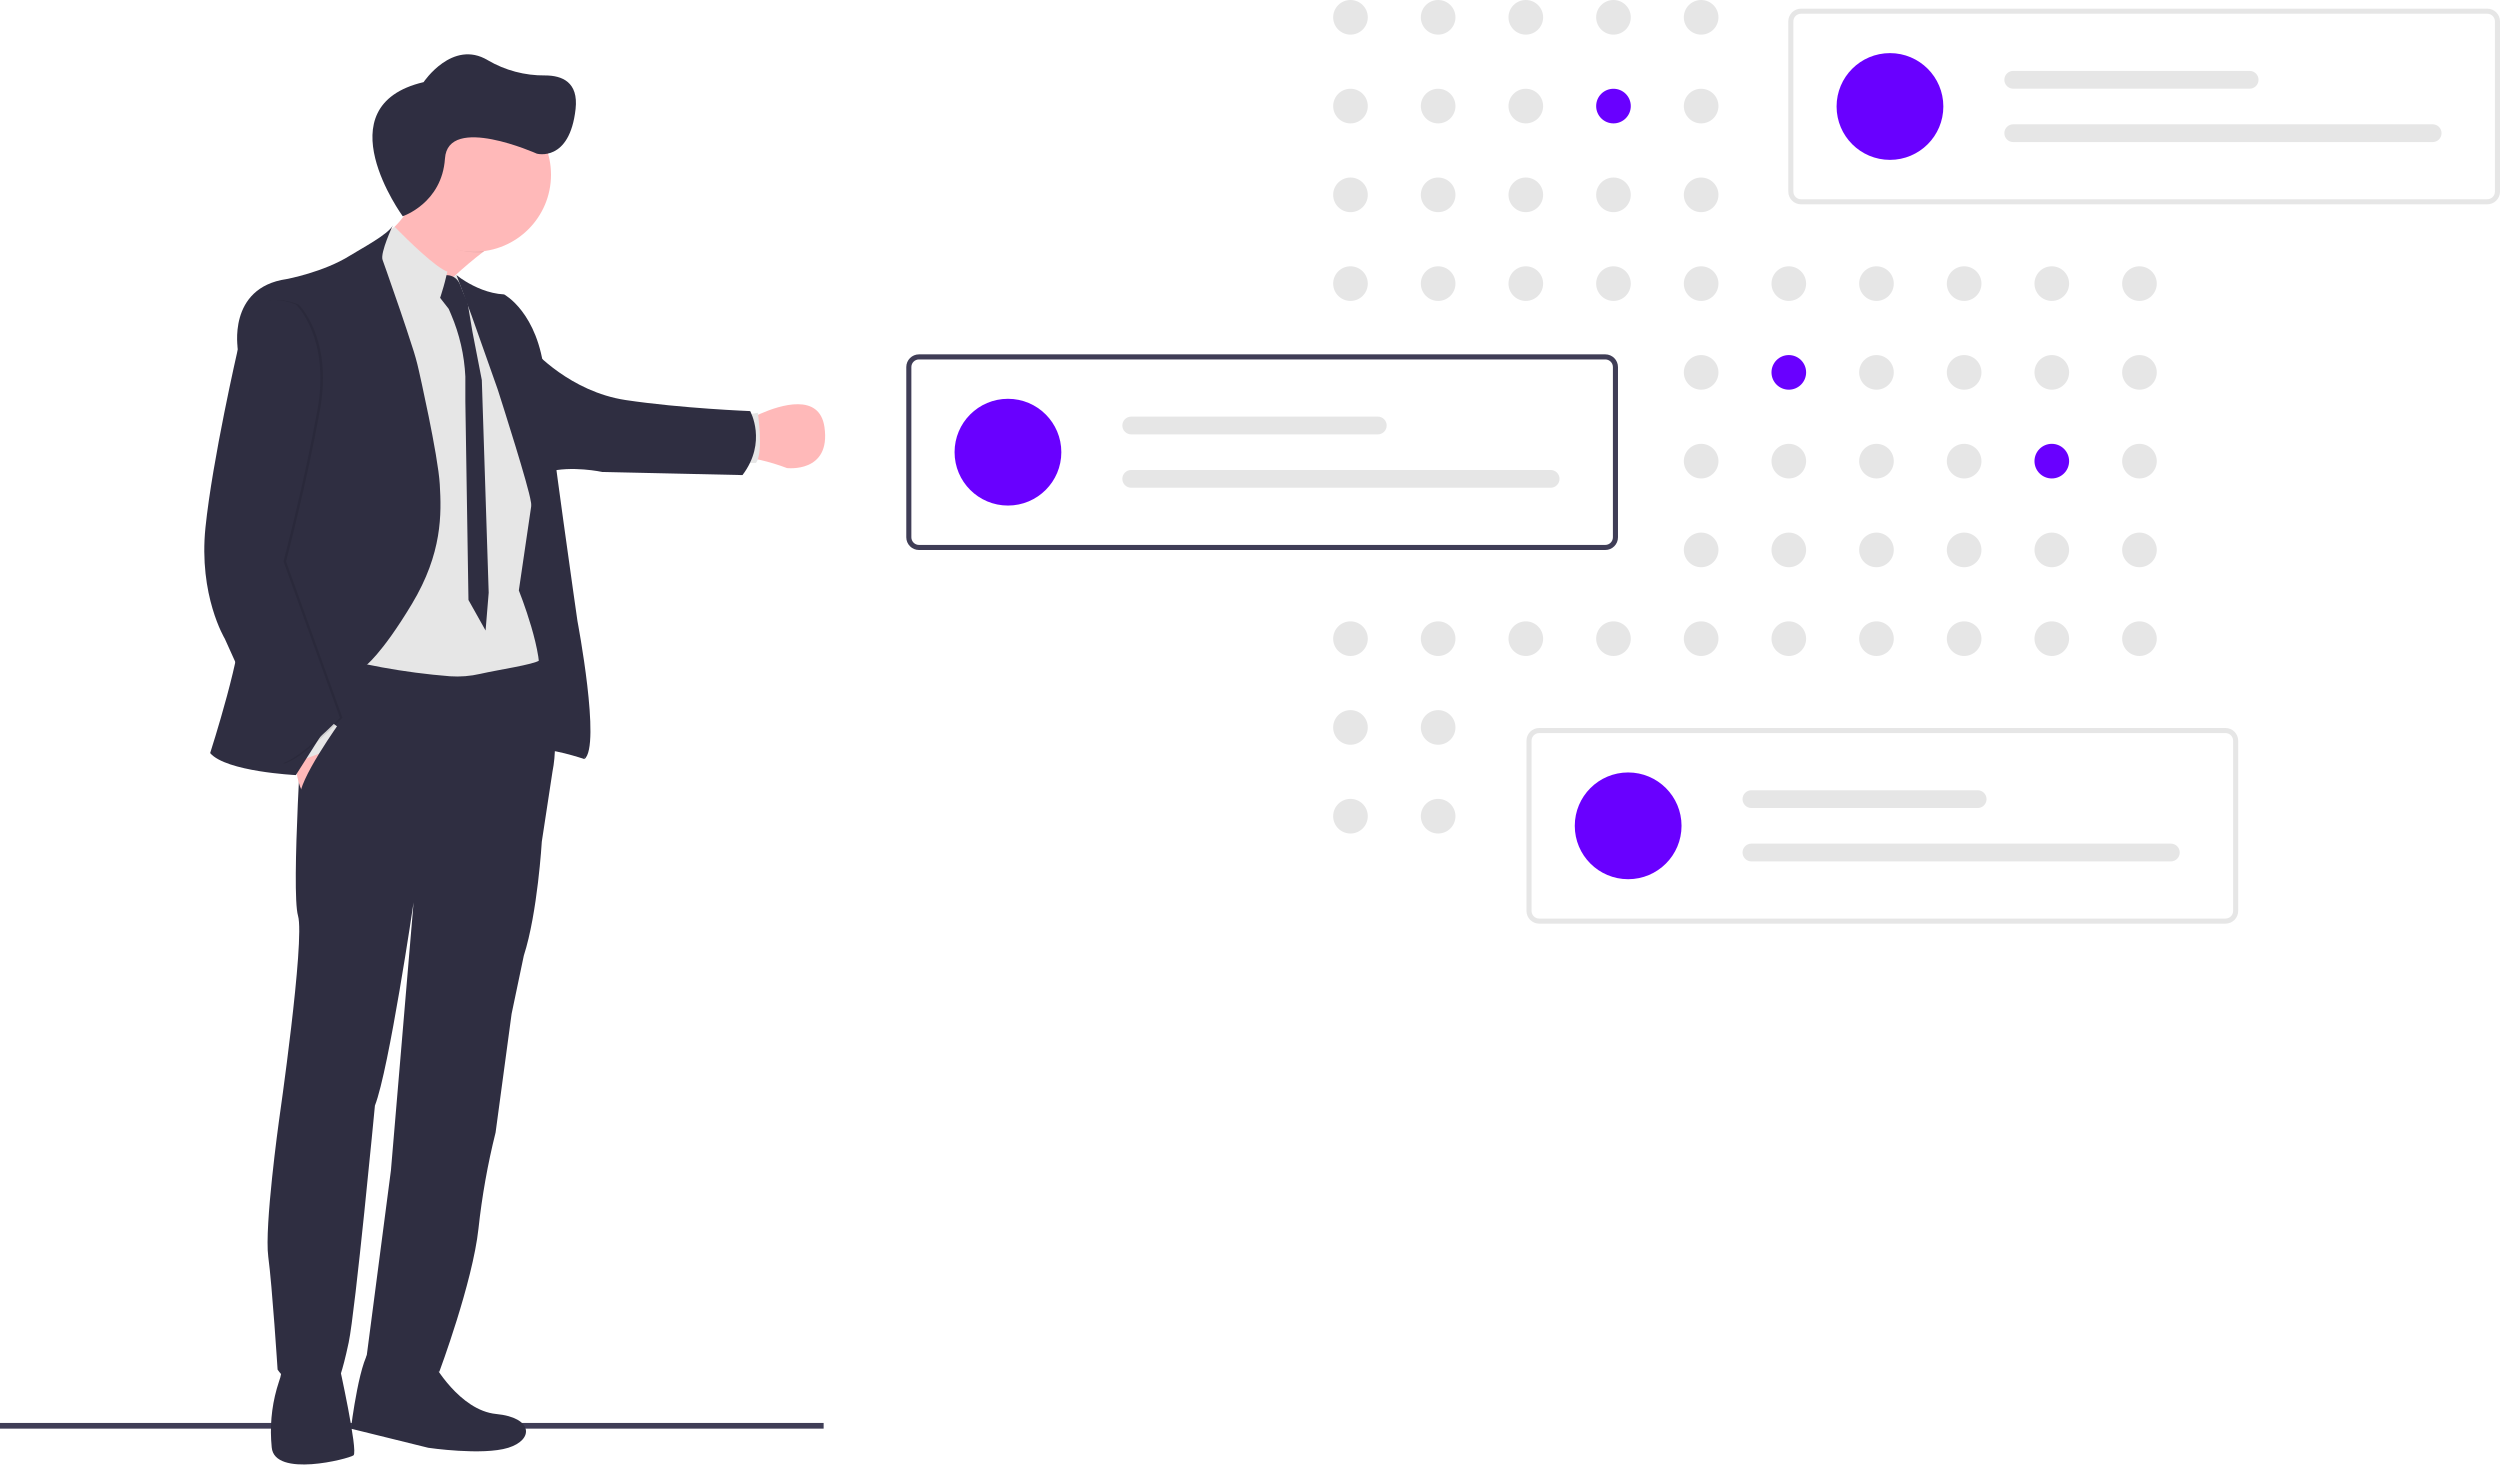
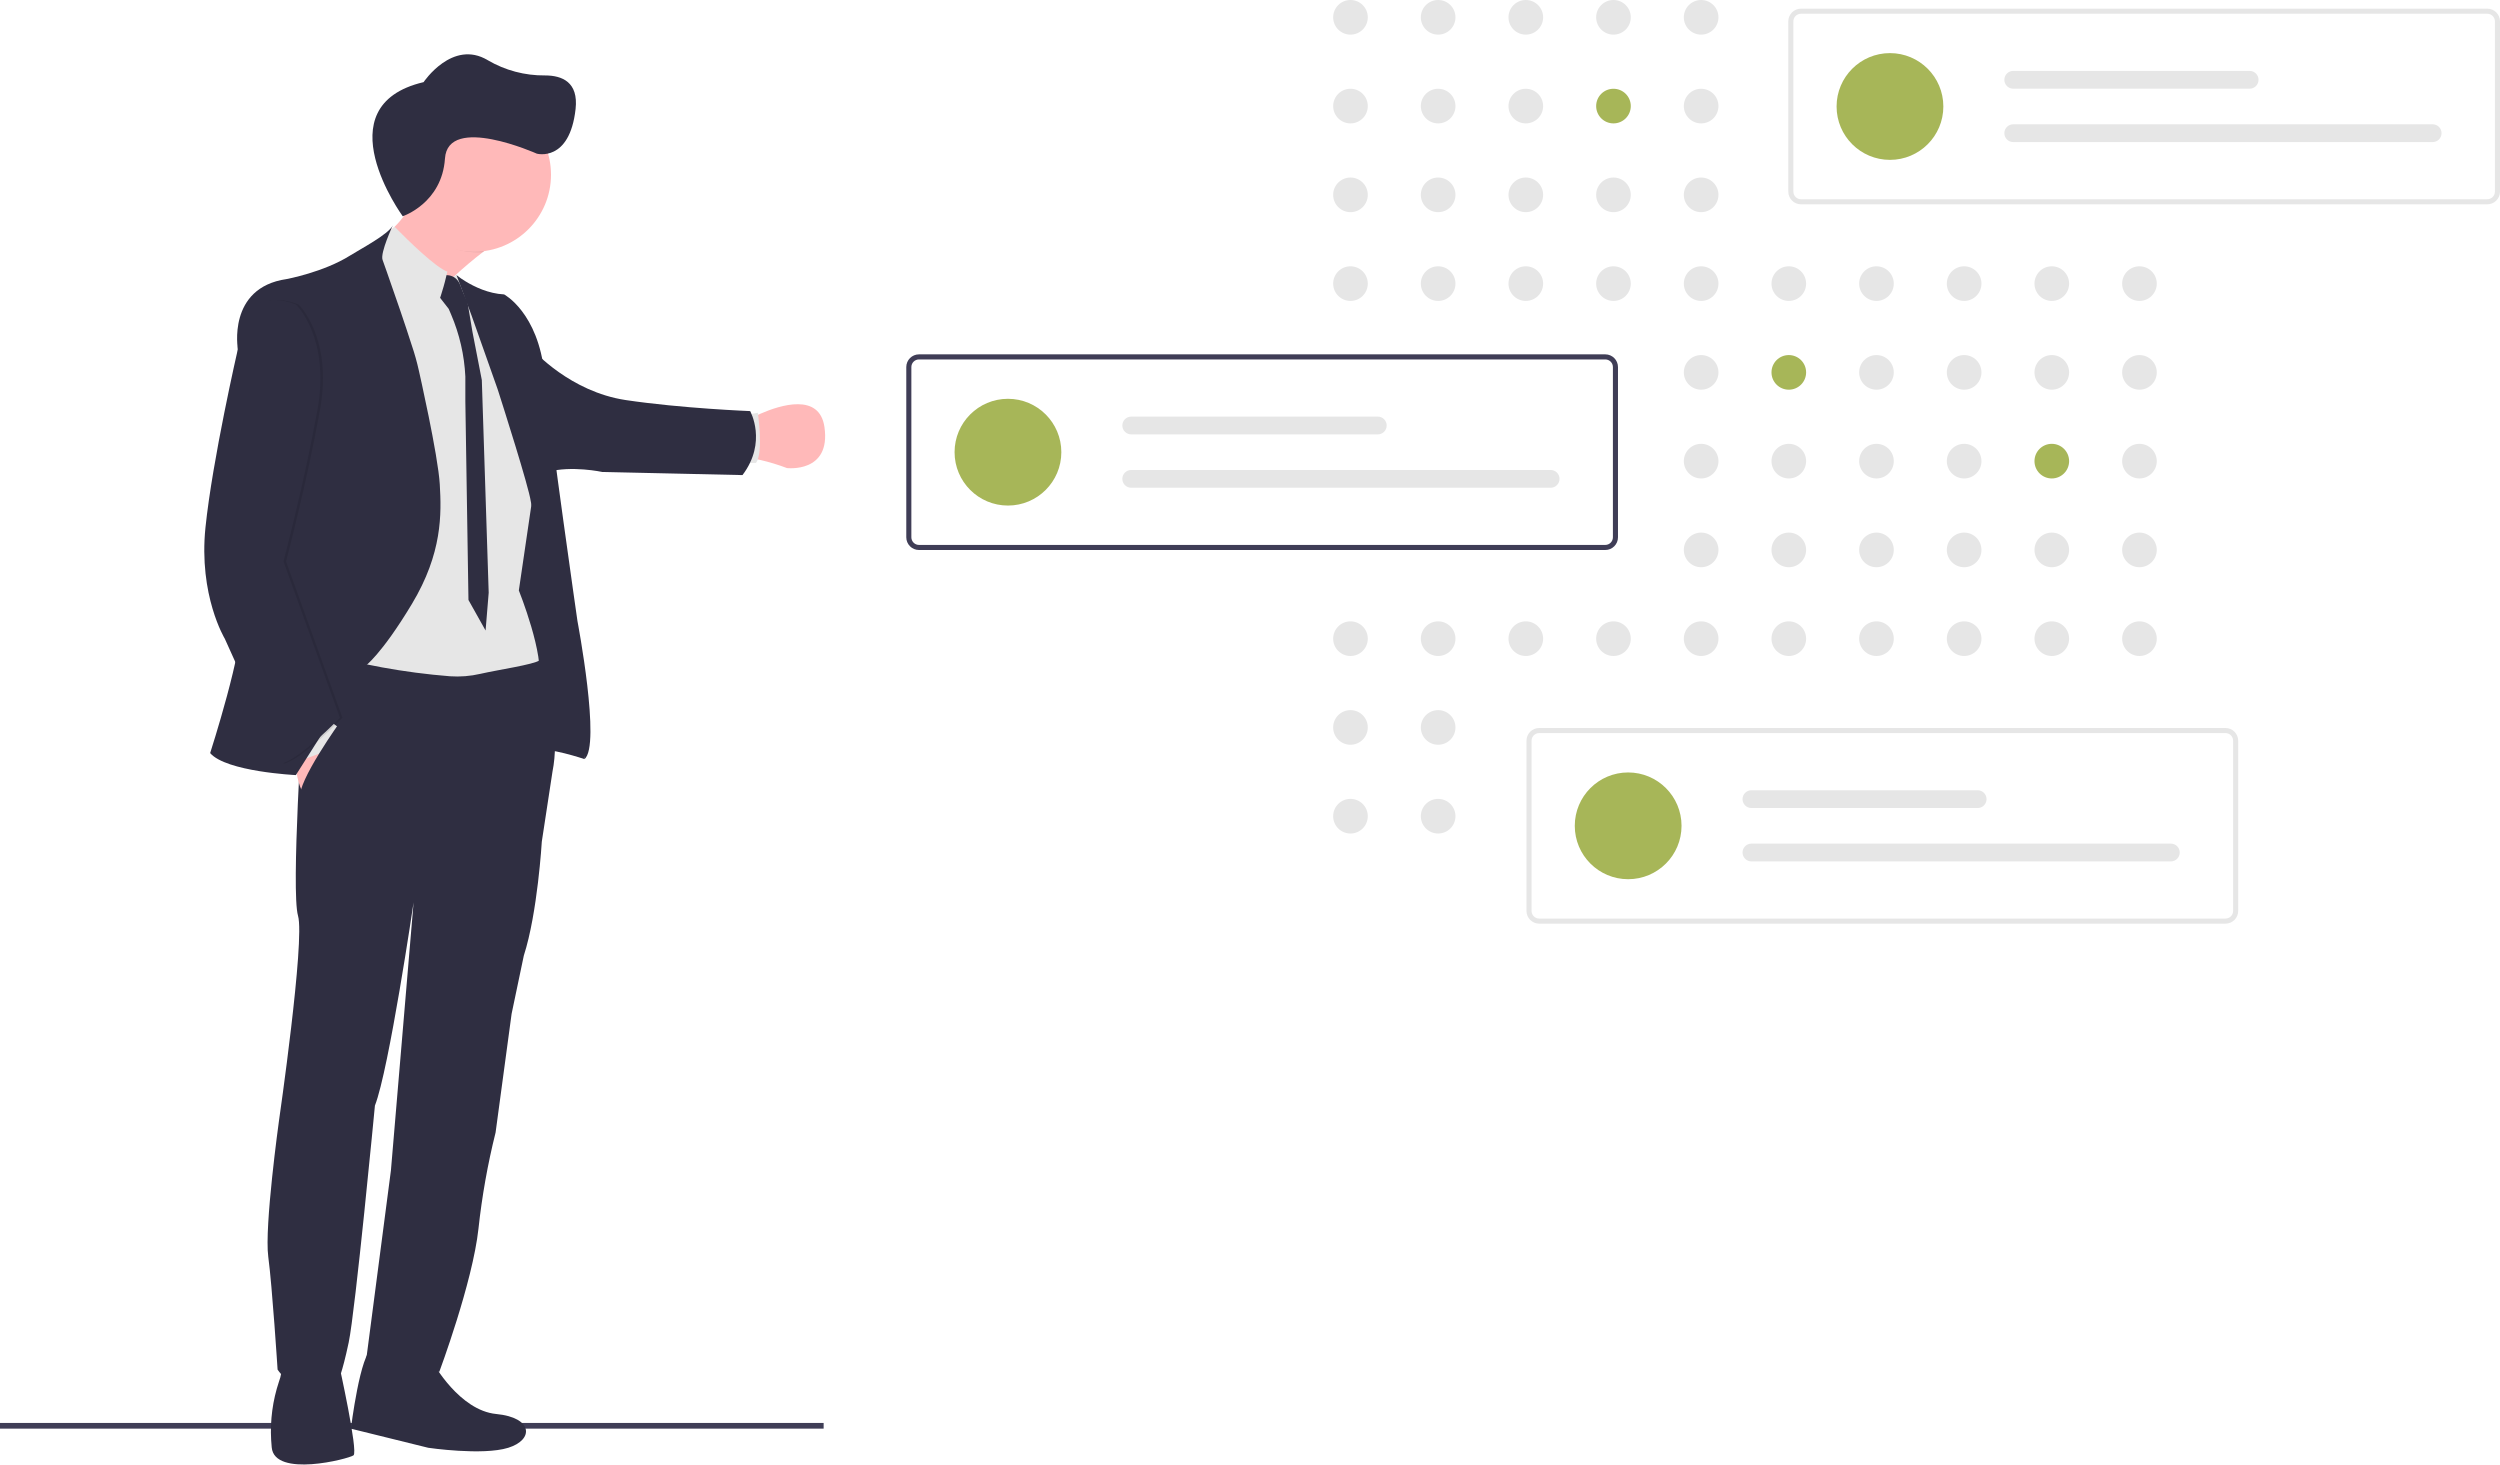
<svg xmlns="http://www.w3.org/2000/svg" id="e9ecc617-883f-4dfc-9a55-ce5b125f3ffd" data-name="Layer 1" width="983.548" height="576.157" viewBox="0 0 983.548 576.157">
  <defs>
    <linearGradient id="ba860033-8b14-4705-9ef7-06625c8932b0" x1="-566.545" y1="517.532" x2="-566.545" y2="599.344" gradientTransform="translate(-265.63 868.28) rotate(180)" gradientUnits="userSpaceOnUse">
      <stop offset="0" stop-color="gray" stop-opacity="0.25" />
      <stop offset="0.54" stop-color="gray" stop-opacity="0.12" />
      <stop offset="1" stop-color="gray" stop-opacity="0.1" />
    </linearGradient>
  </defs>
  <rect y="559.813" width="324.033" height="2.241" fill="#3f3d56" />
  <path d="M312.757,342.245c.937,3.01,1.768,5.88,2.467,8.346l-.436.156C314.245,348.462,313.554,345.501,312.757,342.245Zm-26.018-73.268-.132.074.123-.115Z" transform="translate(-108.2259 -161.9214)" fill="url(#ba860033-8b14-4705-9ef7-06625c8932b0)" />
  <path d="M254.849,692.338c-4.893,1.571-8.569,31.651-8.569,31.651l30.426,7.516s21.339,3.149,31.478,0,9.794-11.891-4.72-13.289-24.834-20.106-24.834-20.106S259.742,690.767,254.849,692.338Z" transform="translate(-108.2259 -161.9214)" fill="#2f2e41" />
  <path d="M219.144,698.456a18.325,18.325,0,0,1-1.184,7.064,61.724,61.724,0,0,0-3.059,22.901q.099,1.39.222,2.911c1.053,12.063,30.237,4.556,32.177,3.149s-5.756-36.026-5.756-36.026S218.659,693.563,219.144,698.456Z" transform="translate(-108.2259 -161.9214)" fill="#2f2e41" />
  <path d="M251.091,260.153a.09.09,0,0,1,.016.033c.617,1.513,23.535,57.71,19.39,39.331a11.241,11.241,0,0,1-.247-1.661c-.354-4.514,1.776-9.481,5.205-14.415a71.056,71.056,0,0,1,7.261-8.684c1.324-1.373,2.697-2.714,4.087-4.013,3.816-3.577,7.787-6.85,11.307-9.58,6.324-4.934,11.208-8.067,11.208-8.067s-44.323-51.674-41.182-29.381c.863,6.11,4.465,12.203,2.023,17.861a30.867,30.867,0,0,1-6.694,9.564,50.651,50.651,0,0,1-7.245,5.945c-1.11.748-2.113,1.373-2.927,1.85C251.938,259.733,251.091,260.153,251.091,260.153Z" transform="translate(-108.2259 -161.9214)" fill="#ffb9b9" />
  <path d="M403.071,326.794s1.743-.97,4.375-2.13c7.738-3.371,23.189-8.305,25.138,5.279,2.623,18.223-14.752,16.126-14.752,16.126a81.178,81.178,0,0,0-10.534-3.199,13.531,13.531,0,0,0-5.403-.337Z" transform="translate(-108.2259 -161.9214)" fill="#ffb9b9" />
  <path d="M400.424,344.046h5.23c3.043-4.112.715-19.736.715-19.736l-4.547.822Z" transform="translate(-108.2259 -161.9214)" fill="#e6e6e6" />
  <path d="M306.959,370.426l.872,45.984,5.756,21.684s2.829,20.985,6.299,19.234,18.272,3.232,18.272,3.232l.699-7.779L333.874,407.06l-3.848-22.819s-2.187-17.926-3.848-28.419-15.558-2.179-15.558-2.179Z" transform="translate(-108.2259 -161.9214)" fill="#2f2e41" />
  <path d="M323.595,347.615c9.448-2.648,21.643,0,21.643,0l55.095,1.217c9.835-12.984,3.018-25.179,3.018-25.179s-27.021-1.061-48.92-4.334-36.322-19.538-36.322-19.538Z" transform="translate(-108.2259 -161.9214)" fill="#2f2e41" />
  <path d="M268.138,223.717c-3.141-22.293,41.182,29.381,41.182,29.381s-4.885,3.133-11.208,8.067c-.584.041-1.168.041-1.768.041-13.56,0-22.91-8.486-28.288-19.999C270.218,236.084,269.108,230.542,268.138,223.717Z" transform="translate(-108.2259 -161.9214)" opacity="0.1" style="isolation:isolate" />
  <path d="M264.404,230.597a30.299,30.299,0,1,1,0.0.147Q264.404,230.671,264.404,230.597Z" transform="translate(-108.2259 -161.9214)" fill="#ffb9b9" />
  <path d="M249.463,360.813l1.645-100.66,17.573,9.202,14.58,3.454,3.692-2.154.263-.156.6-.345s.197.428.576,1.209c3.191,6.751,18.716,39.767,18.387,42.596-.345,3.141,11.076,42.743,11.076,42.743h0l-5.509,37.507s10.452,26.051,7.689,35.672-78.12,2.969-78.12,2.969Z" transform="translate(-108.2259 -161.9214)" fill="#e6e6e6" />
  <path d="M278.894,275.917l5.855,7.516.946,2.196a70.794,70.794,0,0,1,5.608,24.423v9.753l1.225,78.161,6.735,12.014,1.225-14.867-2.705-83.671L294.106,292.528l-2.006-11.981a53.027,53.027,0,0,1-2.804-6.472c-2.006-5.156-7.171-3.758-7.171-3.758Z" transform="translate(-108.2259 -161.9214)" fill="#2f2e41" />
  <path d="M253.122,258.516l.173.419,1.225,3.01,1.381,3.363a28.057,28.057,0,0,1,4.506,3.569c4.671,4.194,11.447,10.937,15.048,14.563,1.521,1.53,2.475,2.5,2.475,2.5,1.784-1.587,3.577-6.891,4.786-11.184.197-.683.37-1.34.534-1.949.609-2.327.979-4.005.979-4.005-4.58-1.636-15.27-12.088-20.763-17.663a50.651,50.651,0,0,1-7.245,5.945C255.91,256.214,253.122,258.516,253.122,258.516Z" transform="translate(-108.2259 -161.9214)" fill="#e6e6e6" />
  <path d="M291.368,272.611c3.429,2.097,9.004,4.827,15.188,5.139,0,0,13.396,7.088,15.879,31.347s12.976,97.173,12.976,97.173,9.341,49.166,2.763,54.273l-7.343-60.185s-12.853-34.759-13.782-41.19c-.822-5.855-11.044-37.868-12.836-43.476-.181-.526-.271-.822-.271-.822L293.72,285.966l-5.904-15.821A32.07,32.07,0,0,0,291.368,272.611Z" transform="translate(-108.2259 -161.9214)" fill="#2f2e41" />
  <path d="M217.96,602.993s10.312-71.18,7.516-80.784,1.924-80.587,1.924-80.587l1.554-13.313.872-7.508.37-3.141,1.801.551a265.689,265.689,0,0,0,53.278,9.769,40.639,40.639,0,0,0,11.924-.954c7.138-1.628,20.936-3.626,23.346-5.337,0,0,.822,2.212,1.85,5.83,2.368,8.363,5.937,24.349,3.191,37.966l-4.202,27.539s-1.653,28.066-7.08,44.857L309.5,560.784l-6.299,46.683a279.587,279.587,0,0,0-6.735,37.827c-2.294,21.166-15.394,56.279-15.394,56.279s-27.844,3.848-28.666-5.592l9.621-73.622,8.914-105.437s-9.662,65.785-15.213,79.954c0,0-7.697,80.76-10.32,93.201s-4.366,15.731-4.366,15.731-16.265,5.954-23.609-5.065c0,0-2.097-32.687-3.668-44.405C212.187,644.602,217.96,602.993,217.96,602.993Z" transform="translate(-108.2259 -161.9214)" fill="#2f2e41" />
  <path d="M230.747,443.686l11.512,5.6-13.724,25.878c-5.156-4.811-4.547-23.954-4.547-23.954Z" transform="translate(-108.2259 -161.9214)" fill="#ffb9b9" />
  <polygon points="127.472 281.765 132.718 285.876 125.728 296.459 116.198 299.954 115.408 292.956 127.472 281.765" fill="#e6e6e6" />
  <g opacity="0.1">
    <path d="M320.552,421.788a.249.249,0,0,1-.049-.123,4.359,4.359,0,0,1-.46.263Z" transform="translate(-108.2259 -161.9214)" />
  </g>
  <path d="M190.906,458.199c6.291,7.343,33.715,8.659,33.715,8.659l21.372-33.682,5.764-9.078s6.422-4.457,18.494-24.53,11.66-35.532,10.994-47.078-8.223-44.726-8.223-44.726a93.13,93.13,0,0,0-2.771-9.909c-2.623-8.272-6.595-19.768-9.843-28.978-.584-1.661-1.143-3.248-1.678-4.728-.987-2.812,4.029-13.527,4.029-13.527-1.768,3.544-12.902,9.374-16.775,11.817-10.443,6.579-25.023,9.276-25.023,9.276-23.477,3.413-19.143,27.671-19.143,27.671s-.263,94.295,1.184,105.577S190.906,458.199,190.906,458.199Z" transform="translate(-108.2259 -161.9214)" fill="#2f2e41" />
  <path d="M202.838,299.378s-9.966,43.287-12.721,70.037,7.606,43.797,7.606,43.797l22.161,49.183c7.606-1.957,23.082-18.091,23.082-18.091l-22.203-61.509s8.231-31.059,13.379-59.667-8.495-41.445-8.495-41.445C202.829,273.031,202.838,299.378,202.838,299.378Z" transform="translate(-108.2259 -161.9214)" opacity="0.1" style="isolation:isolate" />
  <path d="M201.785,299.378s-9.966,43.287-12.721,70.037,7.606,43.797,7.606,43.797l22.203,49.183c7.606-1.957,23.082-18.091,23.082-18.091l-22.203-61.509s8.24-31.059,13.371-59.667-8.519-41.445-8.519-41.445C201.785,273.031,201.785,299.378,201.785,299.378Z" transform="translate(-108.2259 -161.9214)" fill="#2f2e41" />
  <path d="M245.582,452.082l-6.118,17.491-6.817,9.35s-5.107,3.413-6.381-2.969,15.994-30.343,15.994-30.343C244.99,444.533,245.582,452.082,245.582,452.082Z" transform="translate(-108.2259 -161.9214)" fill="#2f2e41" />
  <path d="M266.669,246.999s-31.658-43.383,8.208-52.763c0,0,11.325-16.988,25.24-8.632a43.61,43.61,0,0,0,22.539,5.994c6.742,0,13.191,2.638,12.018,13.191-2.345,21.105-15.243,17.588-15.243,17.588s-34.977-15.671-36.149,1.917S266.669,246.999,266.669,246.999Z" transform="translate(-108.2259 -161.9214)" fill="#2f2e41" />
  <circle cx="531.305" cy="6.813" r="6.813" fill="#e6e6e6" />
  <circle cx="565.794" cy="6.813" r="6.813" fill="#e6e6e6" />
  <circle cx="600.283" cy="6.813" r="6.813" fill="#e6e6e6" />
  <circle cx="634.772" cy="6.813" r="6.813" fill="#e6e6e6" />
  <circle cx="669.261" cy="6.813" r="6.813" fill="#e6e6e6" />
  <circle cx="531.305" cy="41.735" r="6.813" fill="#e6e6e6" />
  <circle cx="565.794" cy="41.735" r="6.813" fill="#e6e6e6" />
  <circle cx="600.283" cy="41.735" r="6.813" fill="#e6e6e6" />
-   <circle cx="634.772" cy="41.735" r="6.813" fill="#6900ff" />
+   <circle cx="634.772" cy="41.735" r="6.813" fill="#a7b658" />
  <circle cx="669.261" cy="41.735" r="6.813" fill="#e6e6e6" />
  <circle cx="738.239" cy="41.735" r="6.813" fill="#e6e6e6" />
  <circle cx="531.305" cy="76.657" r="6.813" fill="#e6e6e6" />
  <circle cx="565.794" cy="76.657" r="6.813" fill="#e6e6e6" />
  <circle cx="600.283" cy="76.657" r="6.813" fill="#e6e6e6" />
  <circle cx="634.772" cy="76.657" r="6.813" fill="#e6e6e6" />
  <circle cx="669.261" cy="76.657" r="6.813" fill="#e6e6e6" />
  <circle cx="531.305" cy="111.579" r="6.813" fill="#e6e6e6" />
  <circle cx="565.794" cy="111.579" r="6.813" fill="#e6e6e6" />
  <circle cx="600.283" cy="111.579" r="6.813" fill="#e6e6e6" />
  <circle cx="634.772" cy="111.579" r="6.813" fill="#e6e6e6" />
  <circle cx="669.261" cy="111.579" r="6.813" fill="#e6e6e6" />
  <circle cx="703.75" cy="111.579" r="6.813" fill="#e6e6e6" />
  <circle cx="738.239" cy="111.579" r="6.813" fill="#e6e6e6" />
  <circle cx="772.728" cy="111.579" r="6.813" fill="#e6e6e6" />
  <circle cx="807.217" cy="111.579" r="6.813" fill="#e6e6e6" />
  <circle cx="841.706" cy="111.579" r="6.813" fill="#e6e6e6" />
  <circle cx="669.261" cy="146.501" r="6.813" fill="#e6e6e6" />
-   <circle cx="703.75" cy="146.501" r="6.813" fill="#6900ff" />
+   <circle cx="703.75" cy="146.501" r="6.813" fill="#a7b658" />
  <circle cx="738.239" cy="146.501" r="6.813" fill="#e6e6e6" />
  <circle cx="772.728" cy="146.501" r="6.813" fill="#e6e6e6" />
  <circle cx="807.217" cy="146.501" r="6.813" fill="#e6e6e6" />
  <circle cx="841.706" cy="146.501" r="6.813" fill="#e6e6e6" />
  <circle cx="669.261" cy="181.423" r="6.813" fill="#e6e6e6" />
  <circle cx="703.75" cy="181.423" r="6.813" fill="#e6e6e6" />
  <circle cx="738.239" cy="181.423" r="6.813" fill="#e6e6e6" />
  <circle cx="772.728" cy="181.423" r="6.813" fill="#e6e6e6" />
-   <circle cx="807.217" cy="181.423" r="6.813" fill="#6900ff" />
+   <circle cx="807.217" cy="181.423" r="6.813" fill="#a7b658" />
  <circle cx="841.706" cy="181.423" r="6.813" fill="#e6e6e6" />
  <circle cx="669.261" cy="216.345" r="6.813" fill="#e6e6e6" />
  <circle cx="703.75" cy="216.345" r="6.813" fill="#e6e6e6" />
  <circle cx="738.239" cy="216.345" r="6.813" fill="#e6e6e6" />
  <circle cx="772.728" cy="216.345" r="6.813" fill="#e6e6e6" />
  <circle cx="807.217" cy="216.345" r="6.813" fill="#e6e6e6" />
  <circle cx="841.706" cy="216.345" r="6.813" fill="#e6e6e6" />
  <circle cx="531.305" cy="251.267" r="6.813" fill="#e6e6e6" />
  <circle cx="565.794" cy="251.267" r="6.813" fill="#e6e6e6" />
  <circle cx="600.283" cy="251.267" r="6.813" fill="#e6e6e6" />
  <circle cx="634.772" cy="251.267" r="6.813" fill="#e6e6e6" />
  <circle cx="669.261" cy="251.267" r="6.813" fill="#e6e6e6" />
  <circle cx="703.75" cy="251.267" r="6.813" fill="#e6e6e6" />
  <circle cx="738.239" cy="251.267" r="6.813" fill="#e6e6e6" />
  <circle cx="772.728" cy="251.267" r="6.813" fill="#e6e6e6" />
  <circle cx="807.217" cy="251.267" r="6.813" fill="#e6e6e6" />
  <circle cx="841.706" cy="251.267" r="6.813" fill="#e6e6e6" />
  <circle cx="639.531" cy="448.11" r="6.813" transform="matrix(0.00406, -0.99999, 0.99999, 0.00406, 80.59854, 923.8928)" fill="#e6e6e6" />
  <circle cx="565.794" cy="286.189" r="6.813" fill="#e6e6e6" />
  <circle cx="639.531" cy="483.032" r="6.813" transform="matrix(0.00406, -0.99999, 0.99999, 0.00406, 45.67689, 958.6728)" fill="#e6e6e6" />
  <circle cx="565.794" cy="321.111" r="6.813" fill="#e6e6e6" />
  <circle cx="634.772" cy="321.111" r="6.813" fill="#e6e6e6" />
  <path d="M1086.774,242.305H816.774a5.006,5.006,0,0,1-5-5V170.33a5.006,5.006,0,0,1,5-5h270a5.006,5.006,0,0,1,5,5V237.305A5.006,5.006,0,0,1,1086.774,242.305ZM816.774,167.33a3.003,3.003,0,0,0-3,3V237.305a3.003,3.003,0,0,0,3,3h270a3.003,3.003,0,0,0,3-3V170.33a3.003,3.003,0,0,0-3-3Z" transform="translate(-108.2259 -161.9214)" fill="#e6e6e6" />
-   <circle cx="743.548" cy="41.896" r="21" fill="#6900ff" />
+   <circle cx="743.548" cy="41.896" r="21" fill="#a7b658" />
  <path d="M900.274,189.817a3.5,3.5,0,0,0,0,7h93a3.5,3.5,0,0,0,0-7Z" transform="translate(-108.2259 -161.9214)" fill="#e6e6e6" />
  <path d="M900.274,210.817a3.5,3.5,0,0,0,0,7h165a3.5,3.5,0,0,0,0-7Z" transform="translate(-108.2259 -161.9214)" fill="#e6e6e6" />
  <path d="M739.774,378.305H469.774a5.006,5.006,0,0,1-5-5V306.33a5.006,5.006,0,0,1,5-5H739.774a5.006,5.006,0,0,1,5,5V373.305A5.006,5.006,0,0,1,739.774,378.305ZM469.774,303.33a3.003,3.003,0,0,0-3,3V373.305a3.003,3.003,0,0,0,3,3H739.774a3.003,3.003,0,0,0,3-3V306.33a3.003,3.003,0,0,0-3-3Z" transform="translate(-108.2259 -161.9214)" fill="#3f3d56" />
-   <circle cx="396.548" cy="177.896" r="21" fill="#6900ff" />
+   <circle cx="396.548" cy="177.896" r="21" fill="#a7b658" />
  <path d="M553.274,325.817a3.5,3.5,0,0,0,0,7h97a3.5,3.5,0,0,0,0-7Z" transform="translate(-108.2259 -161.9214)" fill="#e6e6e6" />
  <path d="M553.274,346.817a3.5,3.5,0,0,0,0,7h165a3.5,3.5,0,0,0,0-7Z" transform="translate(-108.2259 -161.9214)" fill="#e6e6e6" />
  <path d="M983.774,525.305H713.774a5.006,5.006,0,0,1-5-5V453.33a5.006,5.006,0,0,1,5-5H983.774a5.006,5.006,0,0,1,5,5V520.305A5.006,5.006,0,0,1,983.774,525.305ZM713.774,450.33a3.003,3.003,0,0,0-3,3V520.305a3.003,3.003,0,0,0,3,3H983.774a3.003,3.003,0,0,0,3-3V453.33a3.003,3.003,0,0,0-3-3Z" transform="translate(-108.2259 -161.9214)" fill="#e6e6e6" />
-   <circle cx="640.548" cy="324.896" r="21" fill="#6900ff" />
+   <circle cx="640.548" cy="324.896" r="21" fill="#a7b658" />
  <path d="M797.274,472.817a3.5,3.5,0,0,0,0,7h89a3.5,3.5,0,0,0,0-7Z" transform="translate(-108.2259 -161.9214)" fill="#e6e6e6" />
  <path d="M797.274,493.817a3.5,3.5,0,0,0,0,7h165a3.5,3.5,0,0,0,0-7Z" transform="translate(-108.2259 -161.9214)" fill="#e6e6e6" />
</svg>
